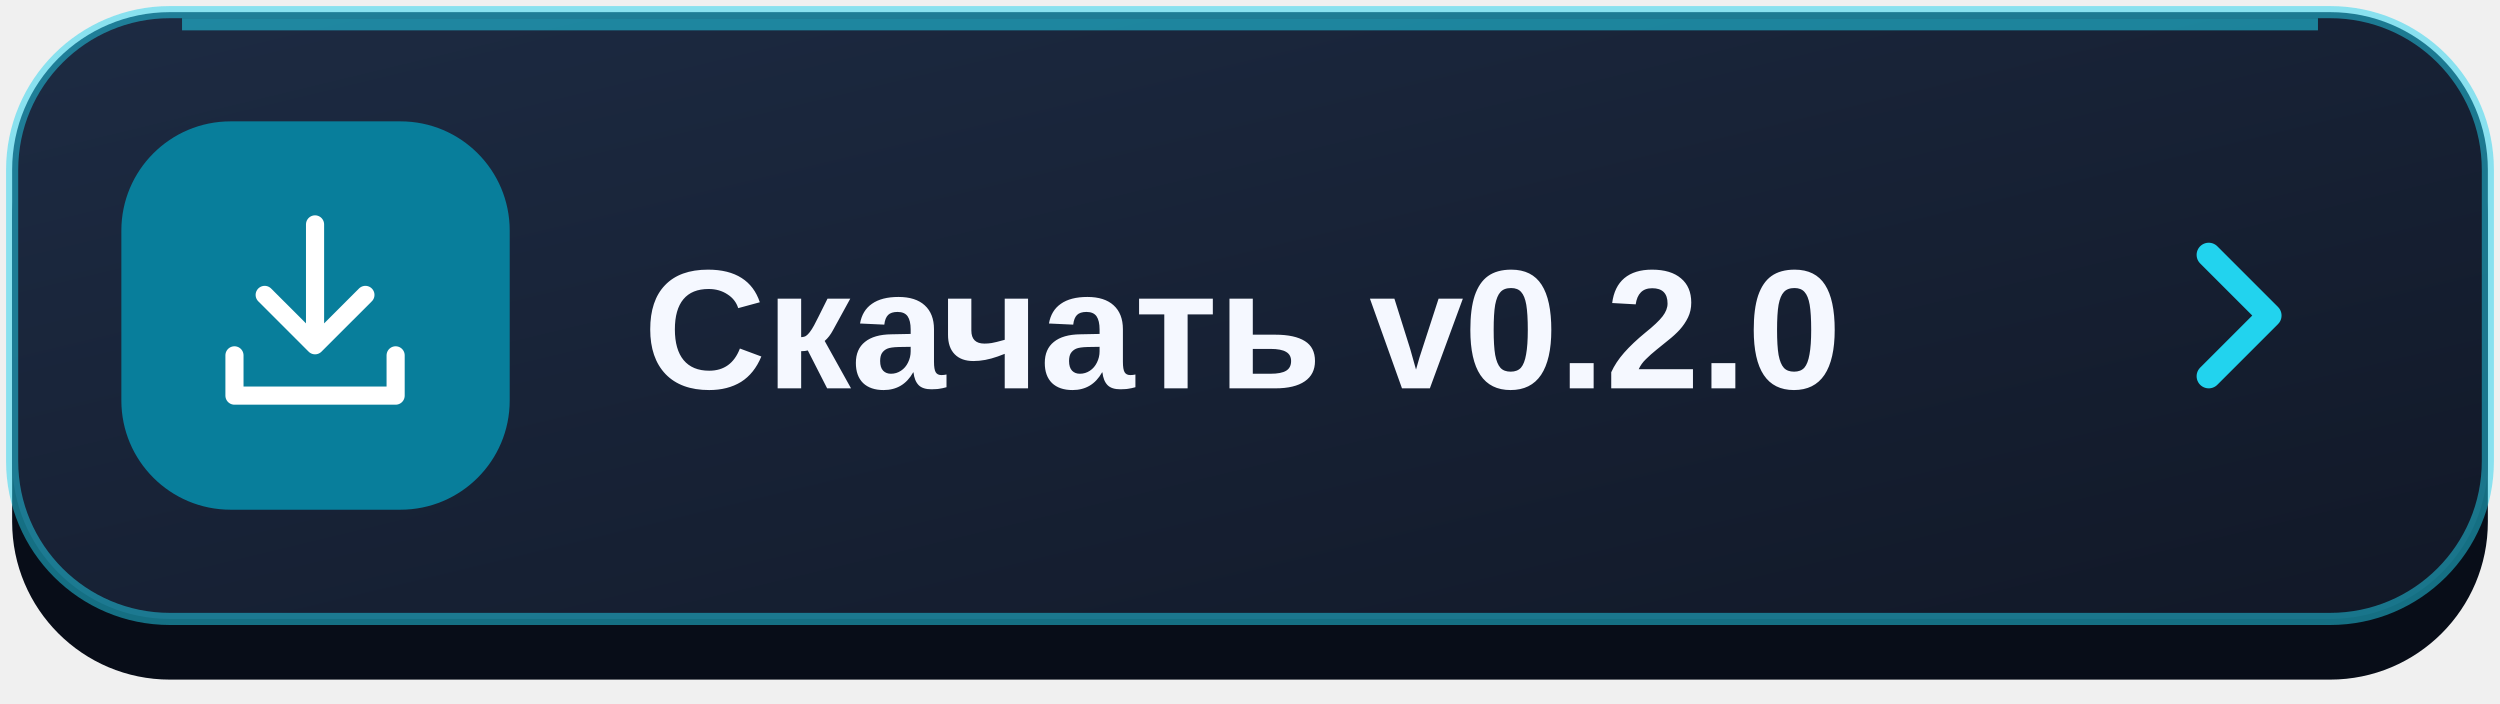
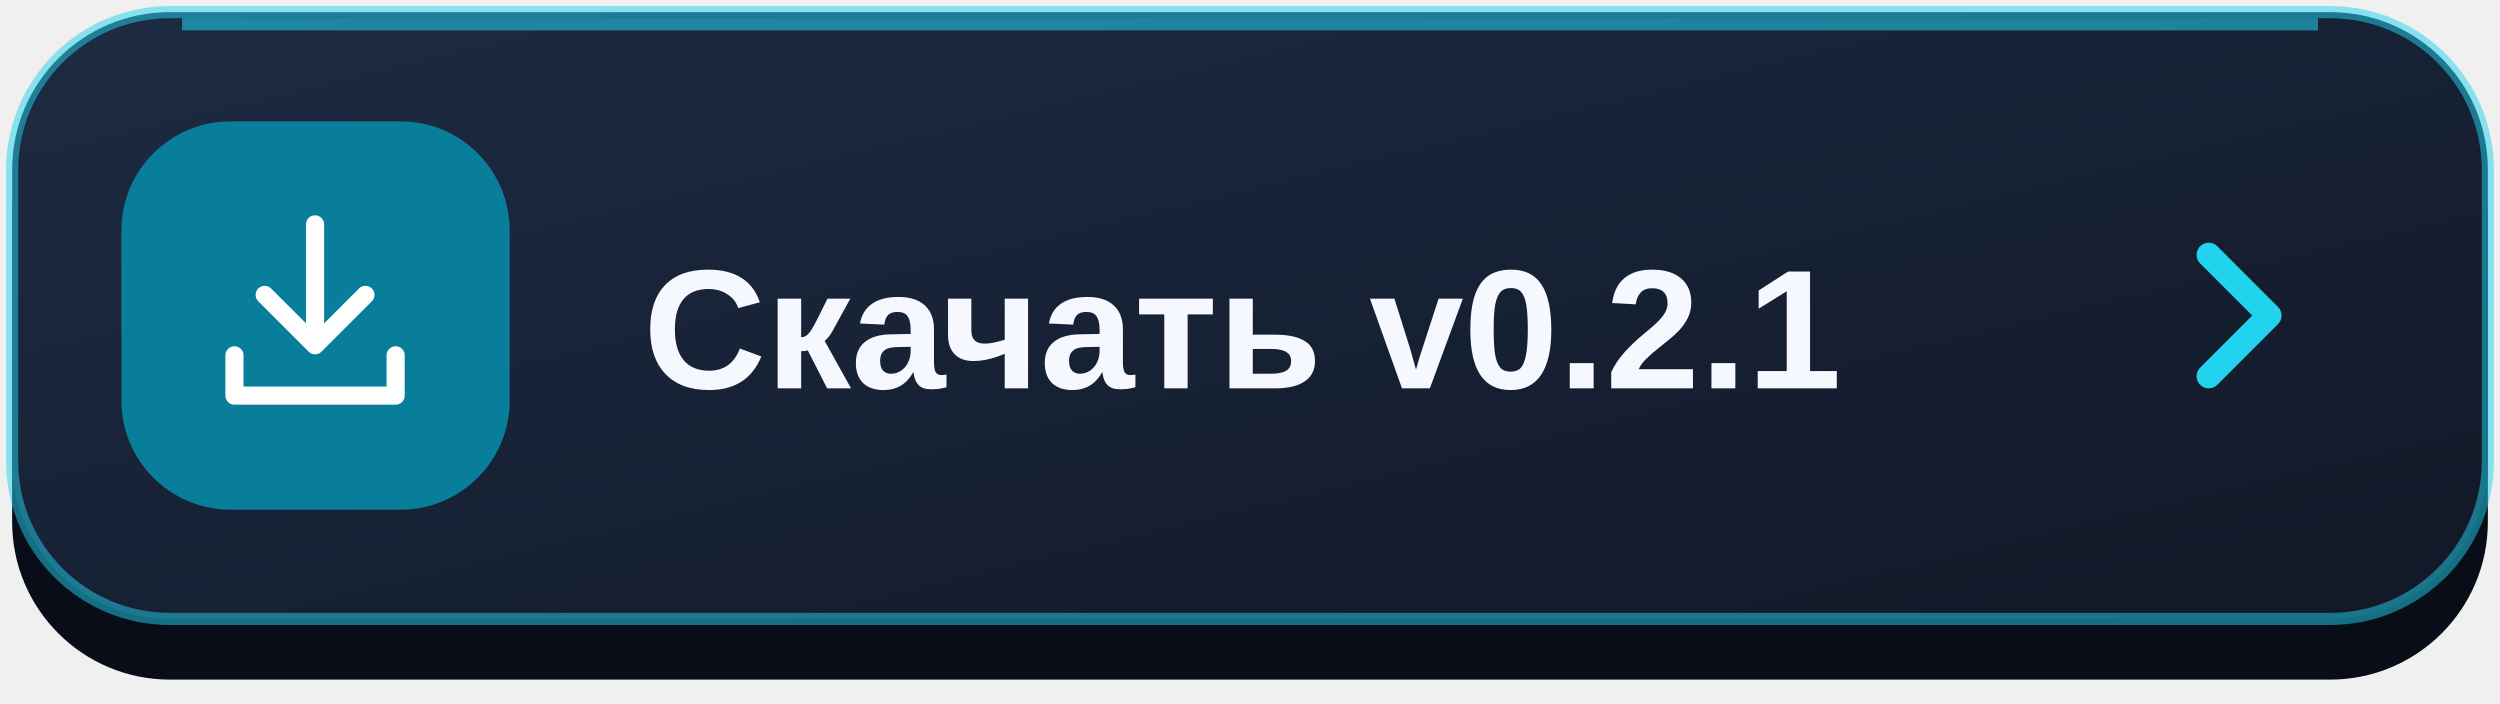
- <svg xmlns="http://www.w3.org/2000/svg" width="206" height="58" viewBox="0 0 206 58" role="img" aria-label="Скачать v0.2.0">
+ <svg xmlns="http://www.w3.org/2000/svg" width="206" height="58" viewBox="0 0 206 58" role="img" aria-label="Скачать v0.2.1">
  <defs>
    <linearGradient id="body" x2="1" y2="1">
      <stop stop-color="#1d2b43" />
      <stop offset="1" stop-color="#111827" />
    </linearGradient>
    <linearGradient id="accent">
      <stop stop-color="#087e9b" />
      <stop offset="1" stop-color="#22d3ee" />
    </linearGradient>
  </defs>
  <rect x="1" y="5" width="204" height="51" rx="13" fill="#080d18" />
  <rect x="1" y="1" width="204" height="50" rx="13" fill="url(#body)" stroke="#22d3ee" stroke-opacity=".5" />
  <path d="M15 2h176" stroke="#22d3ee" stroke-opacity=".55" />
  <rect x="10" y="10" width="32" height="32" rx="9" fill="#087e9b" />
  <g transform="translate(16 16) scale(.83)" fill="none" stroke="#fff" stroke-width="1.8" stroke-linecap="round" stroke-linejoin="round">
    <path d="M12 3v12m-5-5 5 5 5-5M4 16v4h16v-4" />
  </g>
-   <text x="53" y="32" fill="#f5f8ff" font-family="Arial,Helvetica,sans-serif" font-size="14" font-weight="700">Скачать v0.2.0</text>
+   <text x="53" y="32" fill="#f5f8ff" font-family="Arial,Helvetica,sans-serif" font-size="14" font-weight="700">Скачать v0.2.1</text>
  <path d="m182 21 5 5-5 5" fill="none" stroke="#22d3ee" stroke-width="2" stroke-linecap="round" stroke-linejoin="round" />
</svg>
